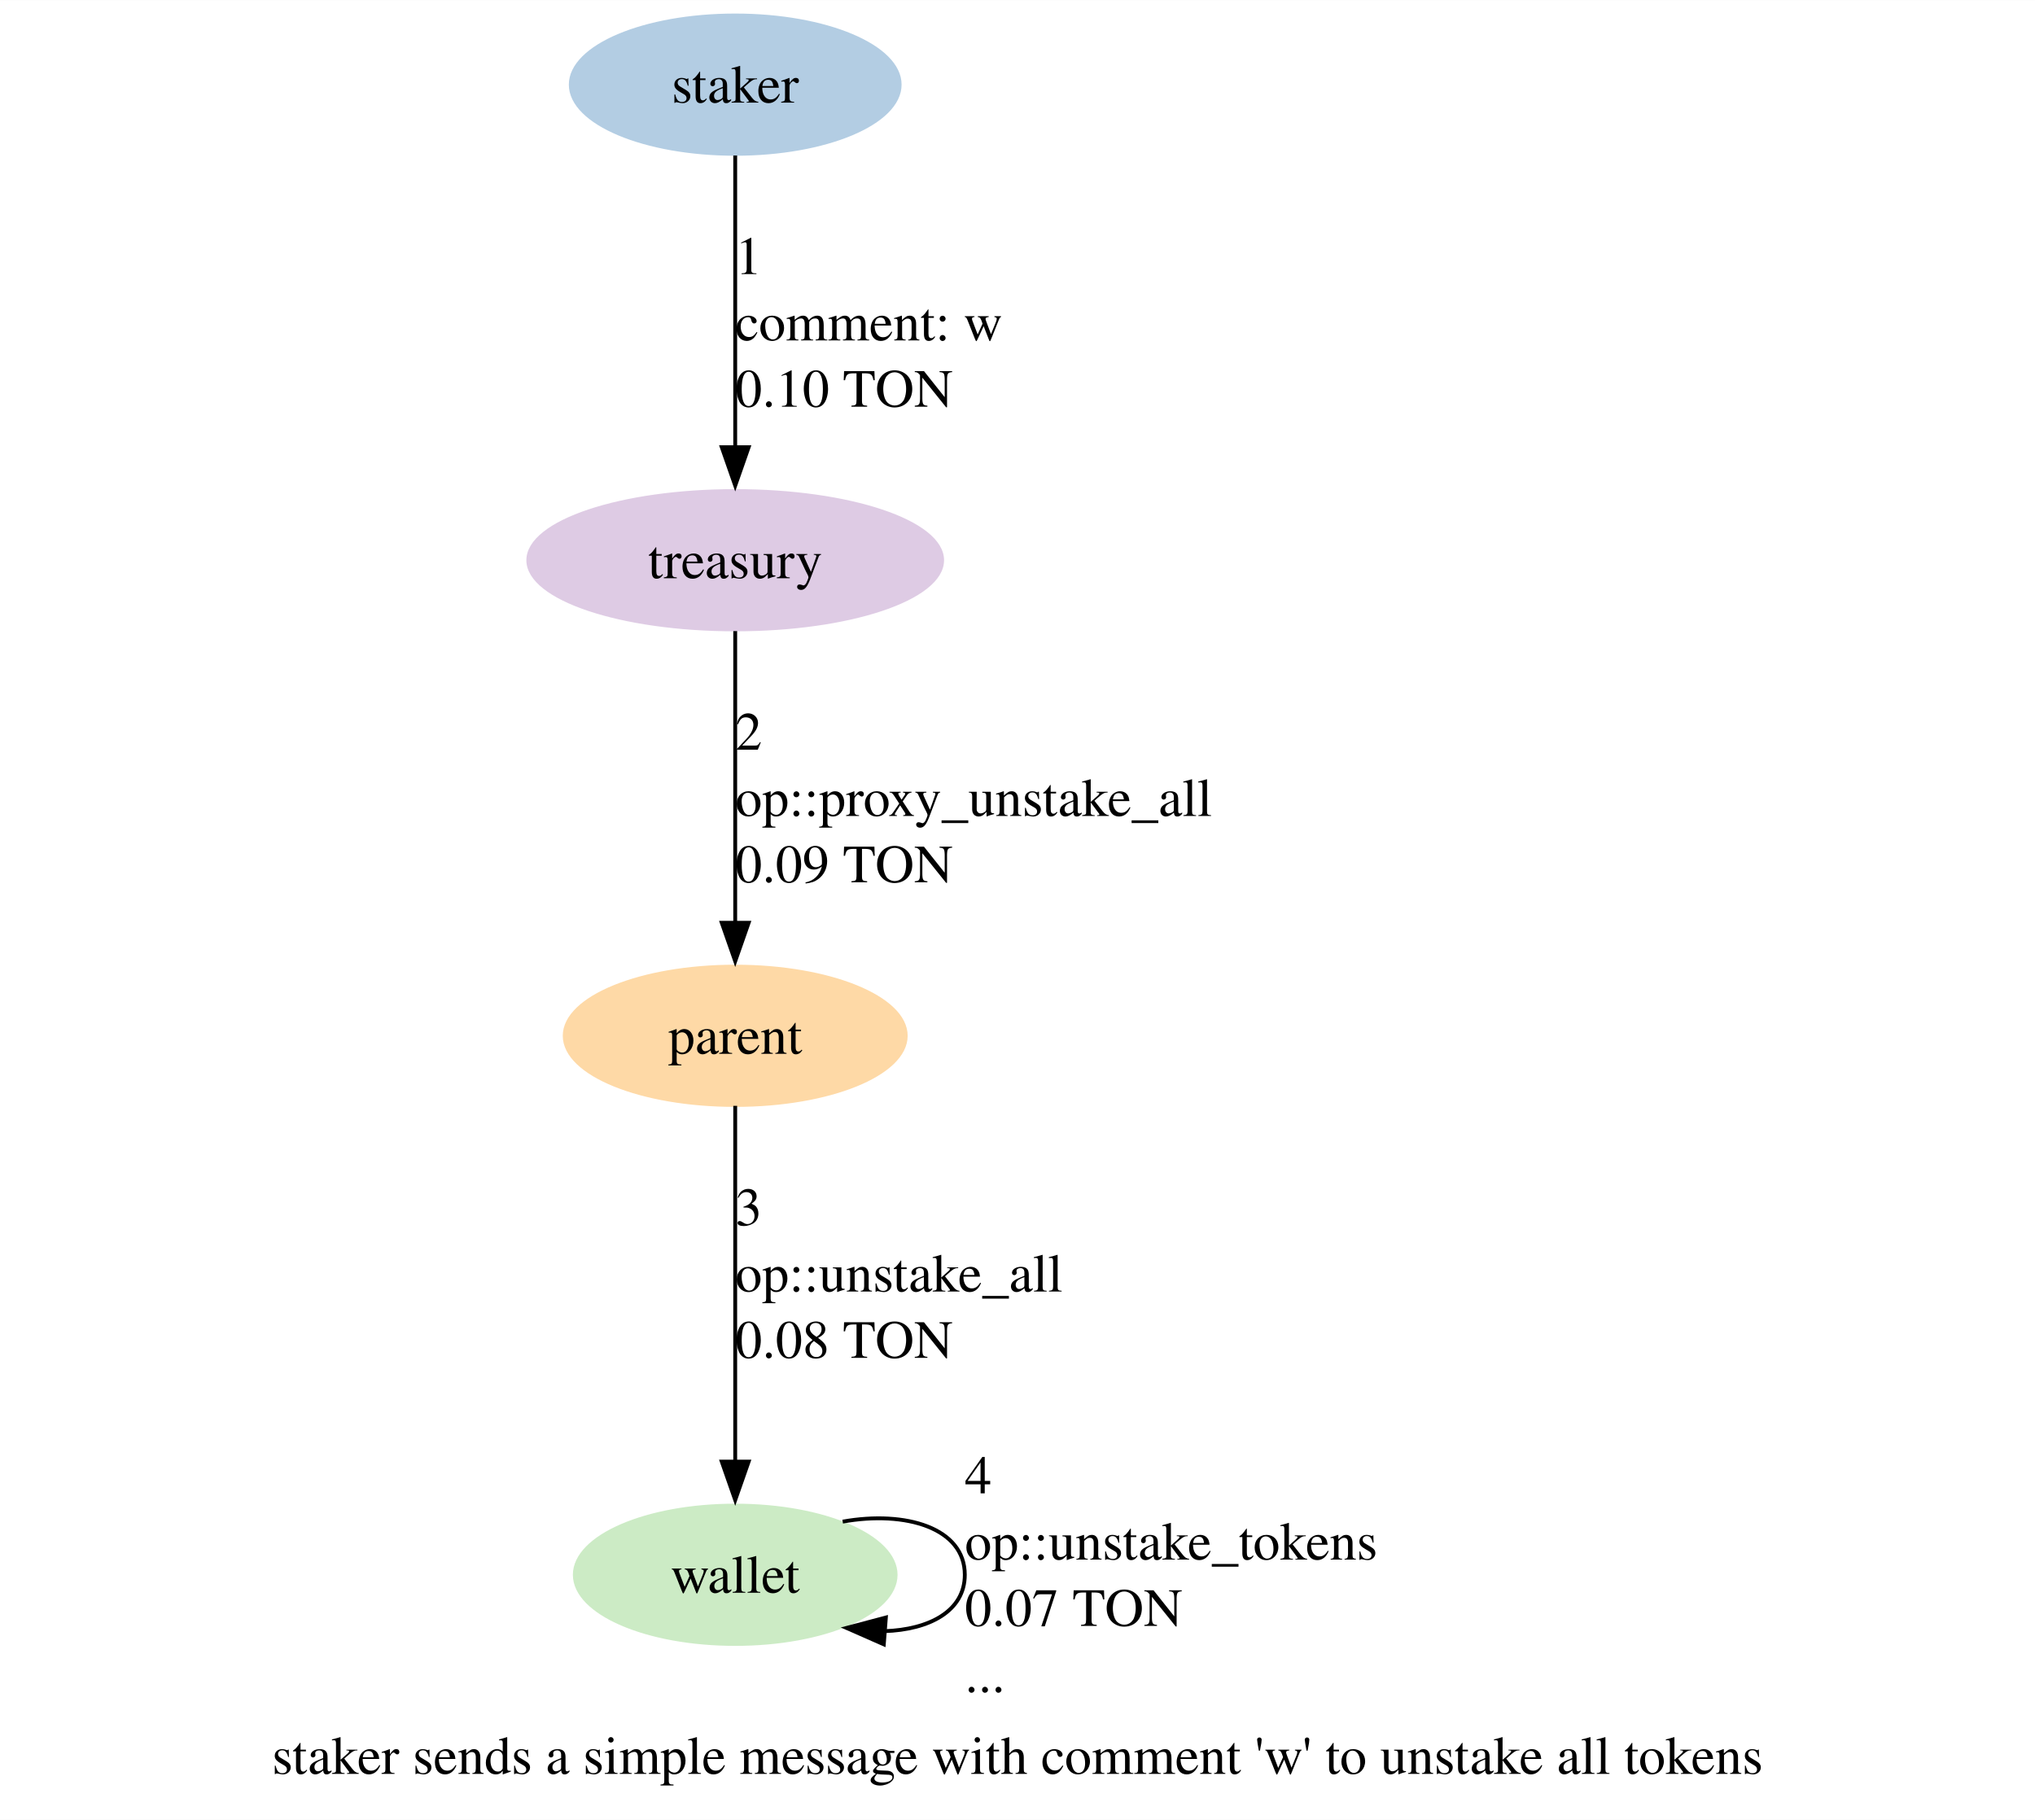
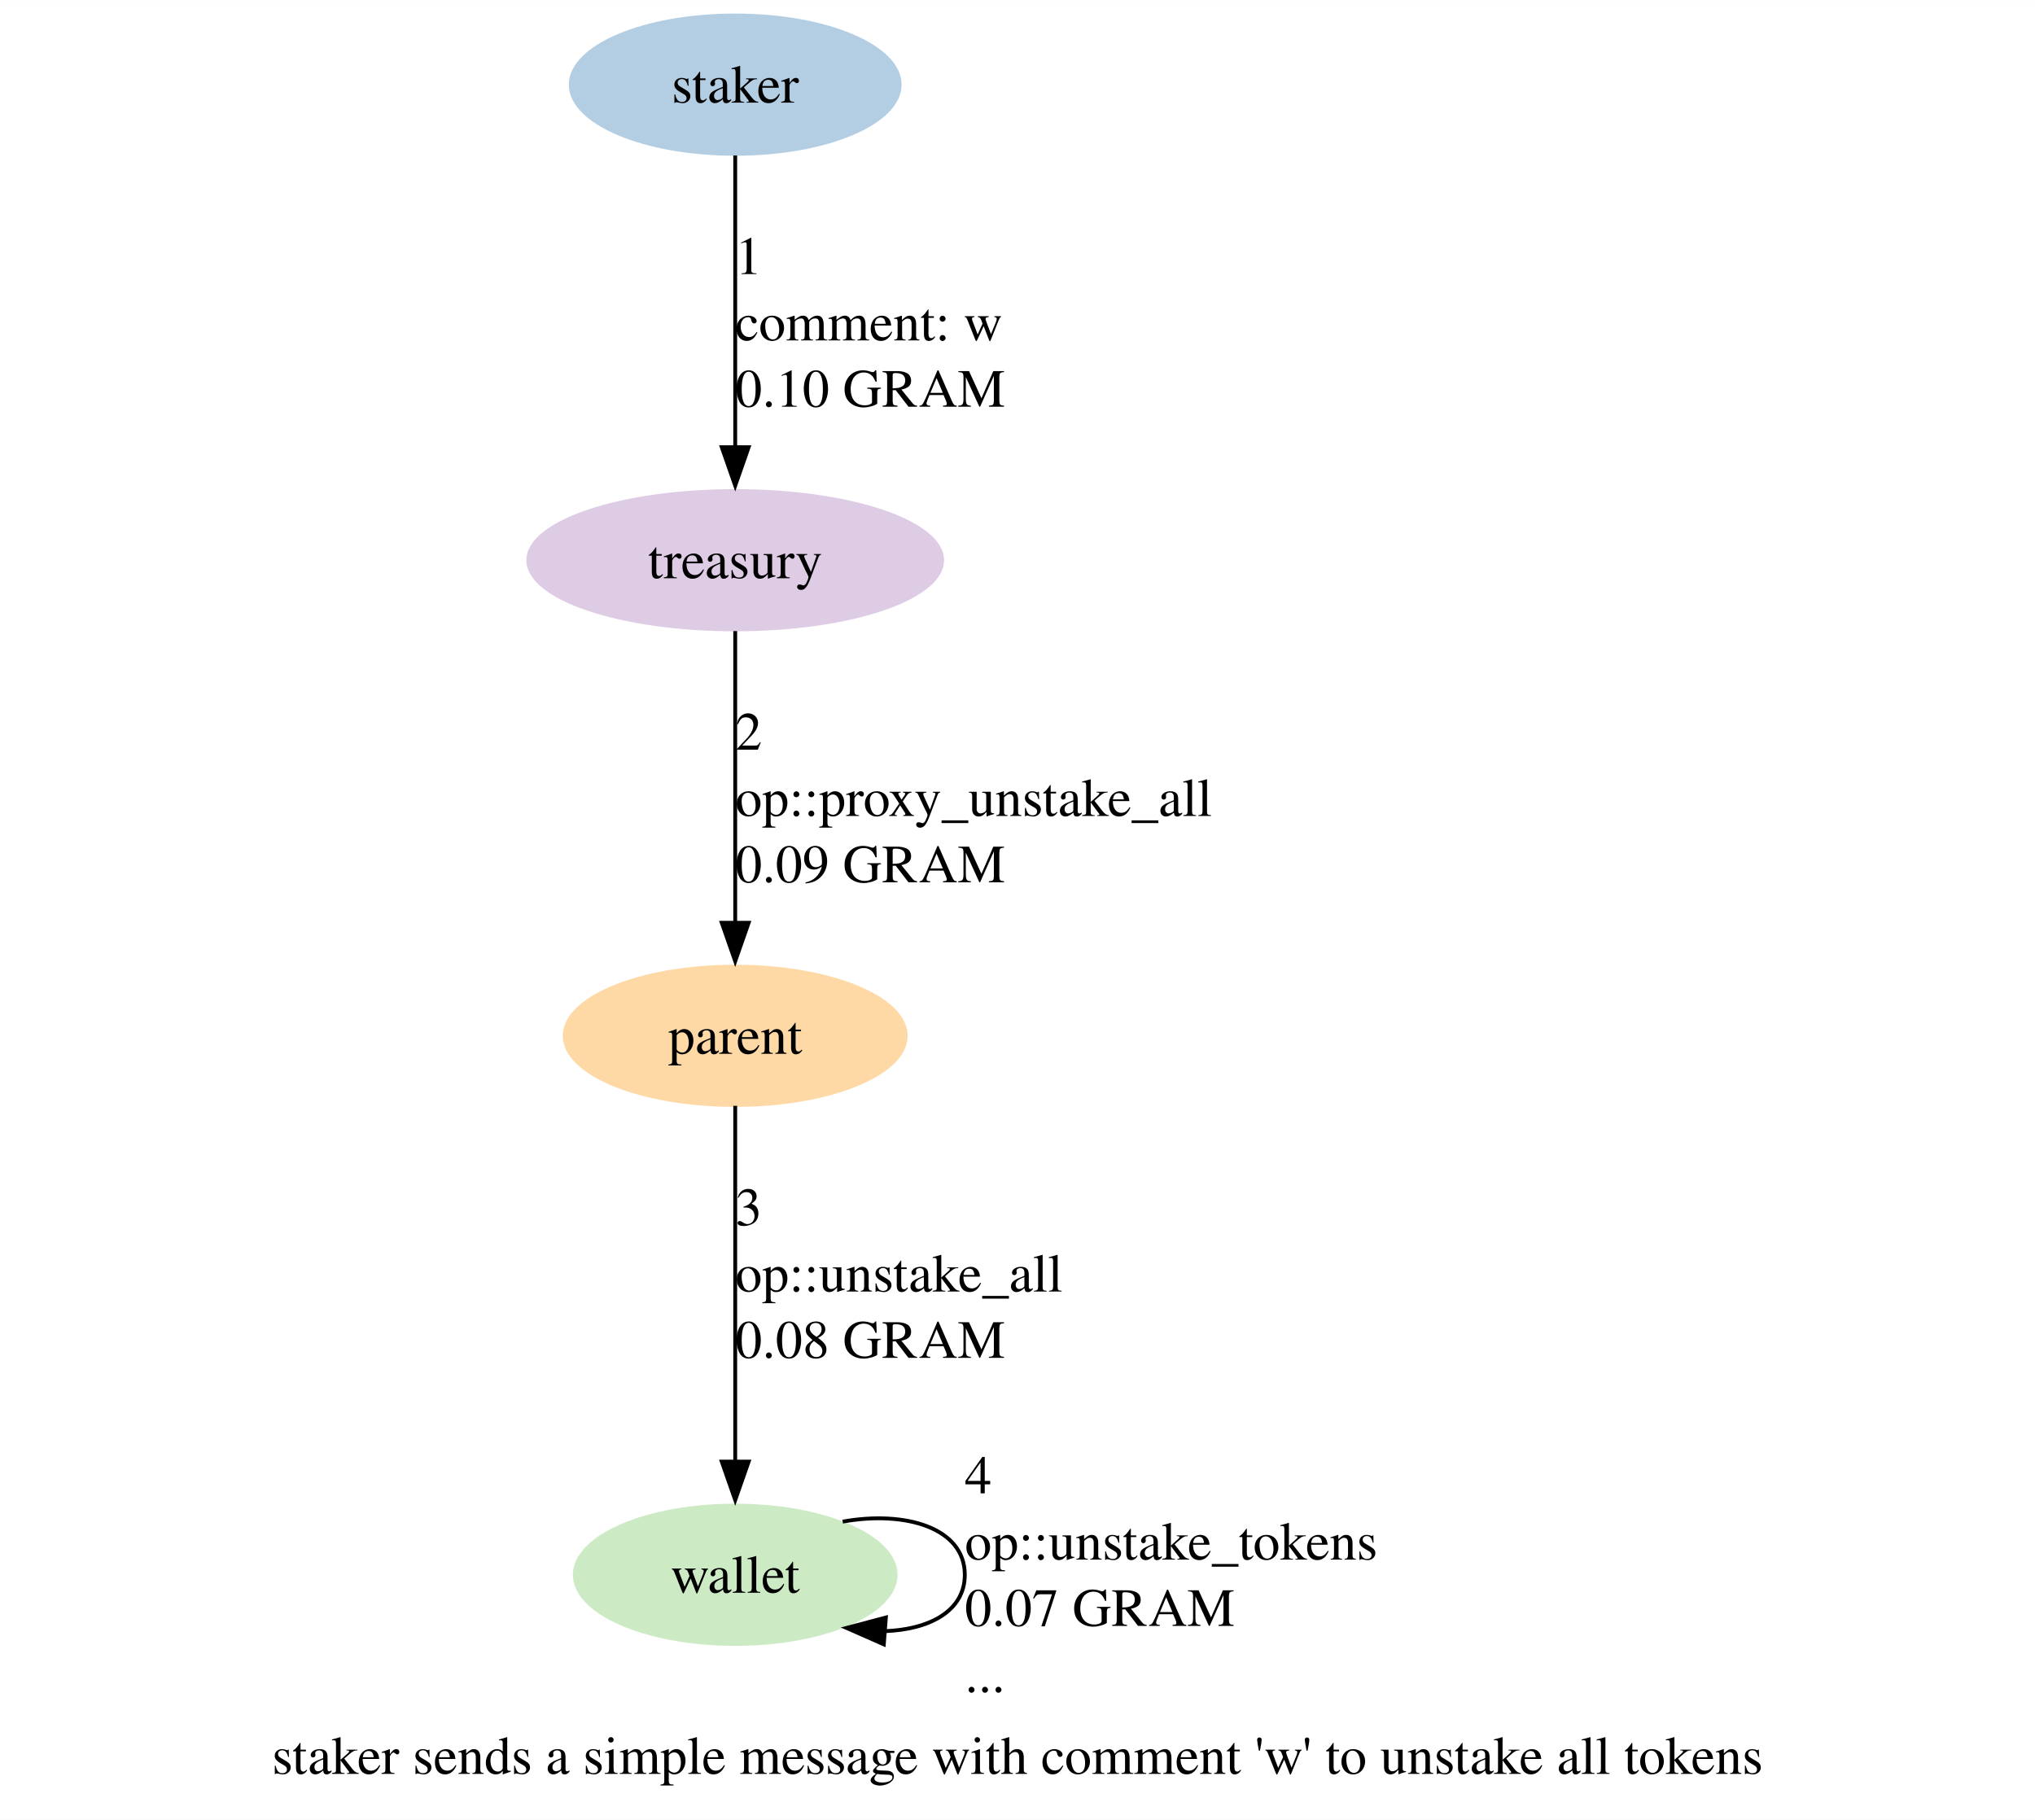
<svg xmlns="http://www.w3.org/2000/svg" width="530pt" height="474pt" viewBox="0.00 0.00 529.50 473.50">
  <g id="graph0" class="graph" transform="scale(1 1) rotate(0) translate(4 469.5)">
    <polygon fill="white" stroke="none" points="-4,4 -4,-469.5 525.5,-469.5 525.5,4 -4,4" />
    <text text-anchor="middle" x="260.75" y="-7.95" font-family="Times,serif" font-size="14.00">staker sends a simple message with comment 'w' to unstake all tokens</text>
    <g id="node1" class="node">
      <ellipse fill="#b3cde3" stroke="#b3cde3" cx="187.3" cy="-447.5" rx="42.79" ry="18" />
      <text text-anchor="middle" x="187.3" y="-442.82" font-family="Times,serif" font-size="14.00">staker</text>
    </g>
    <g id="node3" class="node">
      <ellipse fill="#decbe4" stroke="#decbe4" cx="187.3" cy="-323.75" rx="53.84" ry="18" />
      <text text-anchor="middle" x="187.3" y="-319.07" font-family="Times,serif" font-size="14.00">treasury</text>
    </g>
    <g id="edge1" class="edge">
      <path fill="none" stroke="black" d="M187.3,-429.06C187.3,-409.17 187.3,-376.37 187.3,-352.86" />
      <polygon fill="black" stroke="black" points="190.8,-353.16 187.3,-343.16 183.8,-353.16 190.8,-353.16" />
      <text text-anchor="start" x="187.3" y="-398.2" font-family="Times,serif" font-size="14.00">1</text>
      <text text-anchor="start" x="187.3" y="-380.95" font-family="Times,serif" font-size="14.00"> comment: w</text>
-       <text text-anchor="start" x="187.3" y="-363.7" font-family="Times,serif" font-size="14.00"> 0.10 TON</text>
+       <text text-anchor="start" x="187.3" y="-363.7" font-family="Times,serif" font-size="14.00"> 0.10 GRAM</text>
    </g>
    <g id="node2" class="node">
      <ellipse fill="#ccebc5" stroke="#ccebc5" cx="187.3" cy="-59.75" rx="41.74" ry="18" />
      <text text-anchor="middle" x="187.3" y="-55.08" font-family="Times,serif" font-size="14.00">wallet</text>
    </g>
    <g id="edge4" class="edge">
      <path fill="none" stroke="black" d="M215.26,-73.58C231.68,-76.53 247.04,-71.92 247.04,-59.75 247.04,-50.34 237.85,-45.45 226.09,-45.08" />
      <polygon fill="black" stroke="black" points="225.96,-41.65 216.26,-45.92 226.5,-48.63 225.96,-41.65" />
      <text text-anchor="start" x="247.04" y="-80.95" font-family="Times,serif" font-size="14.00">4</text>
      <text text-anchor="start" x="247.04" y="-63.7" font-family="Times,serif" font-size="14.00"> op::unstake_tokens</text>
-       <text text-anchor="start" x="247.04" y="-46.45" font-family="Times,serif" font-size="14.00"> 0.07 TON</text>
+       <text text-anchor="start" x="247.04" y="-46.45" font-family="Times,serif" font-size="14.00"> 0.07 GRAM</text>
      <text text-anchor="start" x="247.04" y="-29.2" font-family="Times,serif" font-size="14.00"> ...</text>
    </g>
    <g id="node4" class="node">
      <ellipse fill="#fed9a6" stroke="#fed9a6" cx="187.3" cy="-200" rx="44.37" ry="18" />
      <text text-anchor="middle" x="187.3" y="-195.32" font-family="Times,serif" font-size="14.00">parent</text>
    </g>
    <g id="edge2" class="edge">
      <path fill="none" stroke="black" d="M187.3,-305.31C187.3,-285.42 187.3,-252.62 187.3,-229.11" />
      <polygon fill="black" stroke="black" points="190.8,-229.41 187.3,-219.41 183.8,-229.41 190.8,-229.41" />
      <text text-anchor="start" x="187.3" y="-274.45" font-family="Times,serif" font-size="14.00">2</text>
      <text text-anchor="start" x="187.3" y="-257.2" font-family="Times,serif" font-size="14.00"> op::proxy_unstake_all</text>
-       <text text-anchor="start" x="187.3" y="-239.95" font-family="Times,serif" font-size="14.00"> 0.09 TON</text>
+       <text text-anchor="start" x="187.3" y="-239.95" font-family="Times,serif" font-size="14.00"> 0.09 GRAM</text>
    </g>
    <g id="edge3" class="edge">
      <path fill="none" stroke="black" d="M187.3,-181.77C187.3,-158.49 187.3,-116.69 187.3,-88.83" />
      <polygon fill="black" stroke="black" points="190.8,-89.2 187.3,-79.2 183.8,-89.2 190.8,-89.2" />
      <text text-anchor="start" x="187.3" y="-150.7" font-family="Times,serif" font-size="14.00">3</text>
      <text text-anchor="start" x="187.3" y="-133.45" font-family="Times,serif" font-size="14.00"> op::unstake_all</text>
-       <text text-anchor="start" x="187.3" y="-116.2" font-family="Times,serif" font-size="14.00"> 0.08 TON</text>
+       <text text-anchor="start" x="187.3" y="-116.2" font-family="Times,serif" font-size="14.00"> 0.08 GRAM</text>
    </g>
  </g>
</svg>
